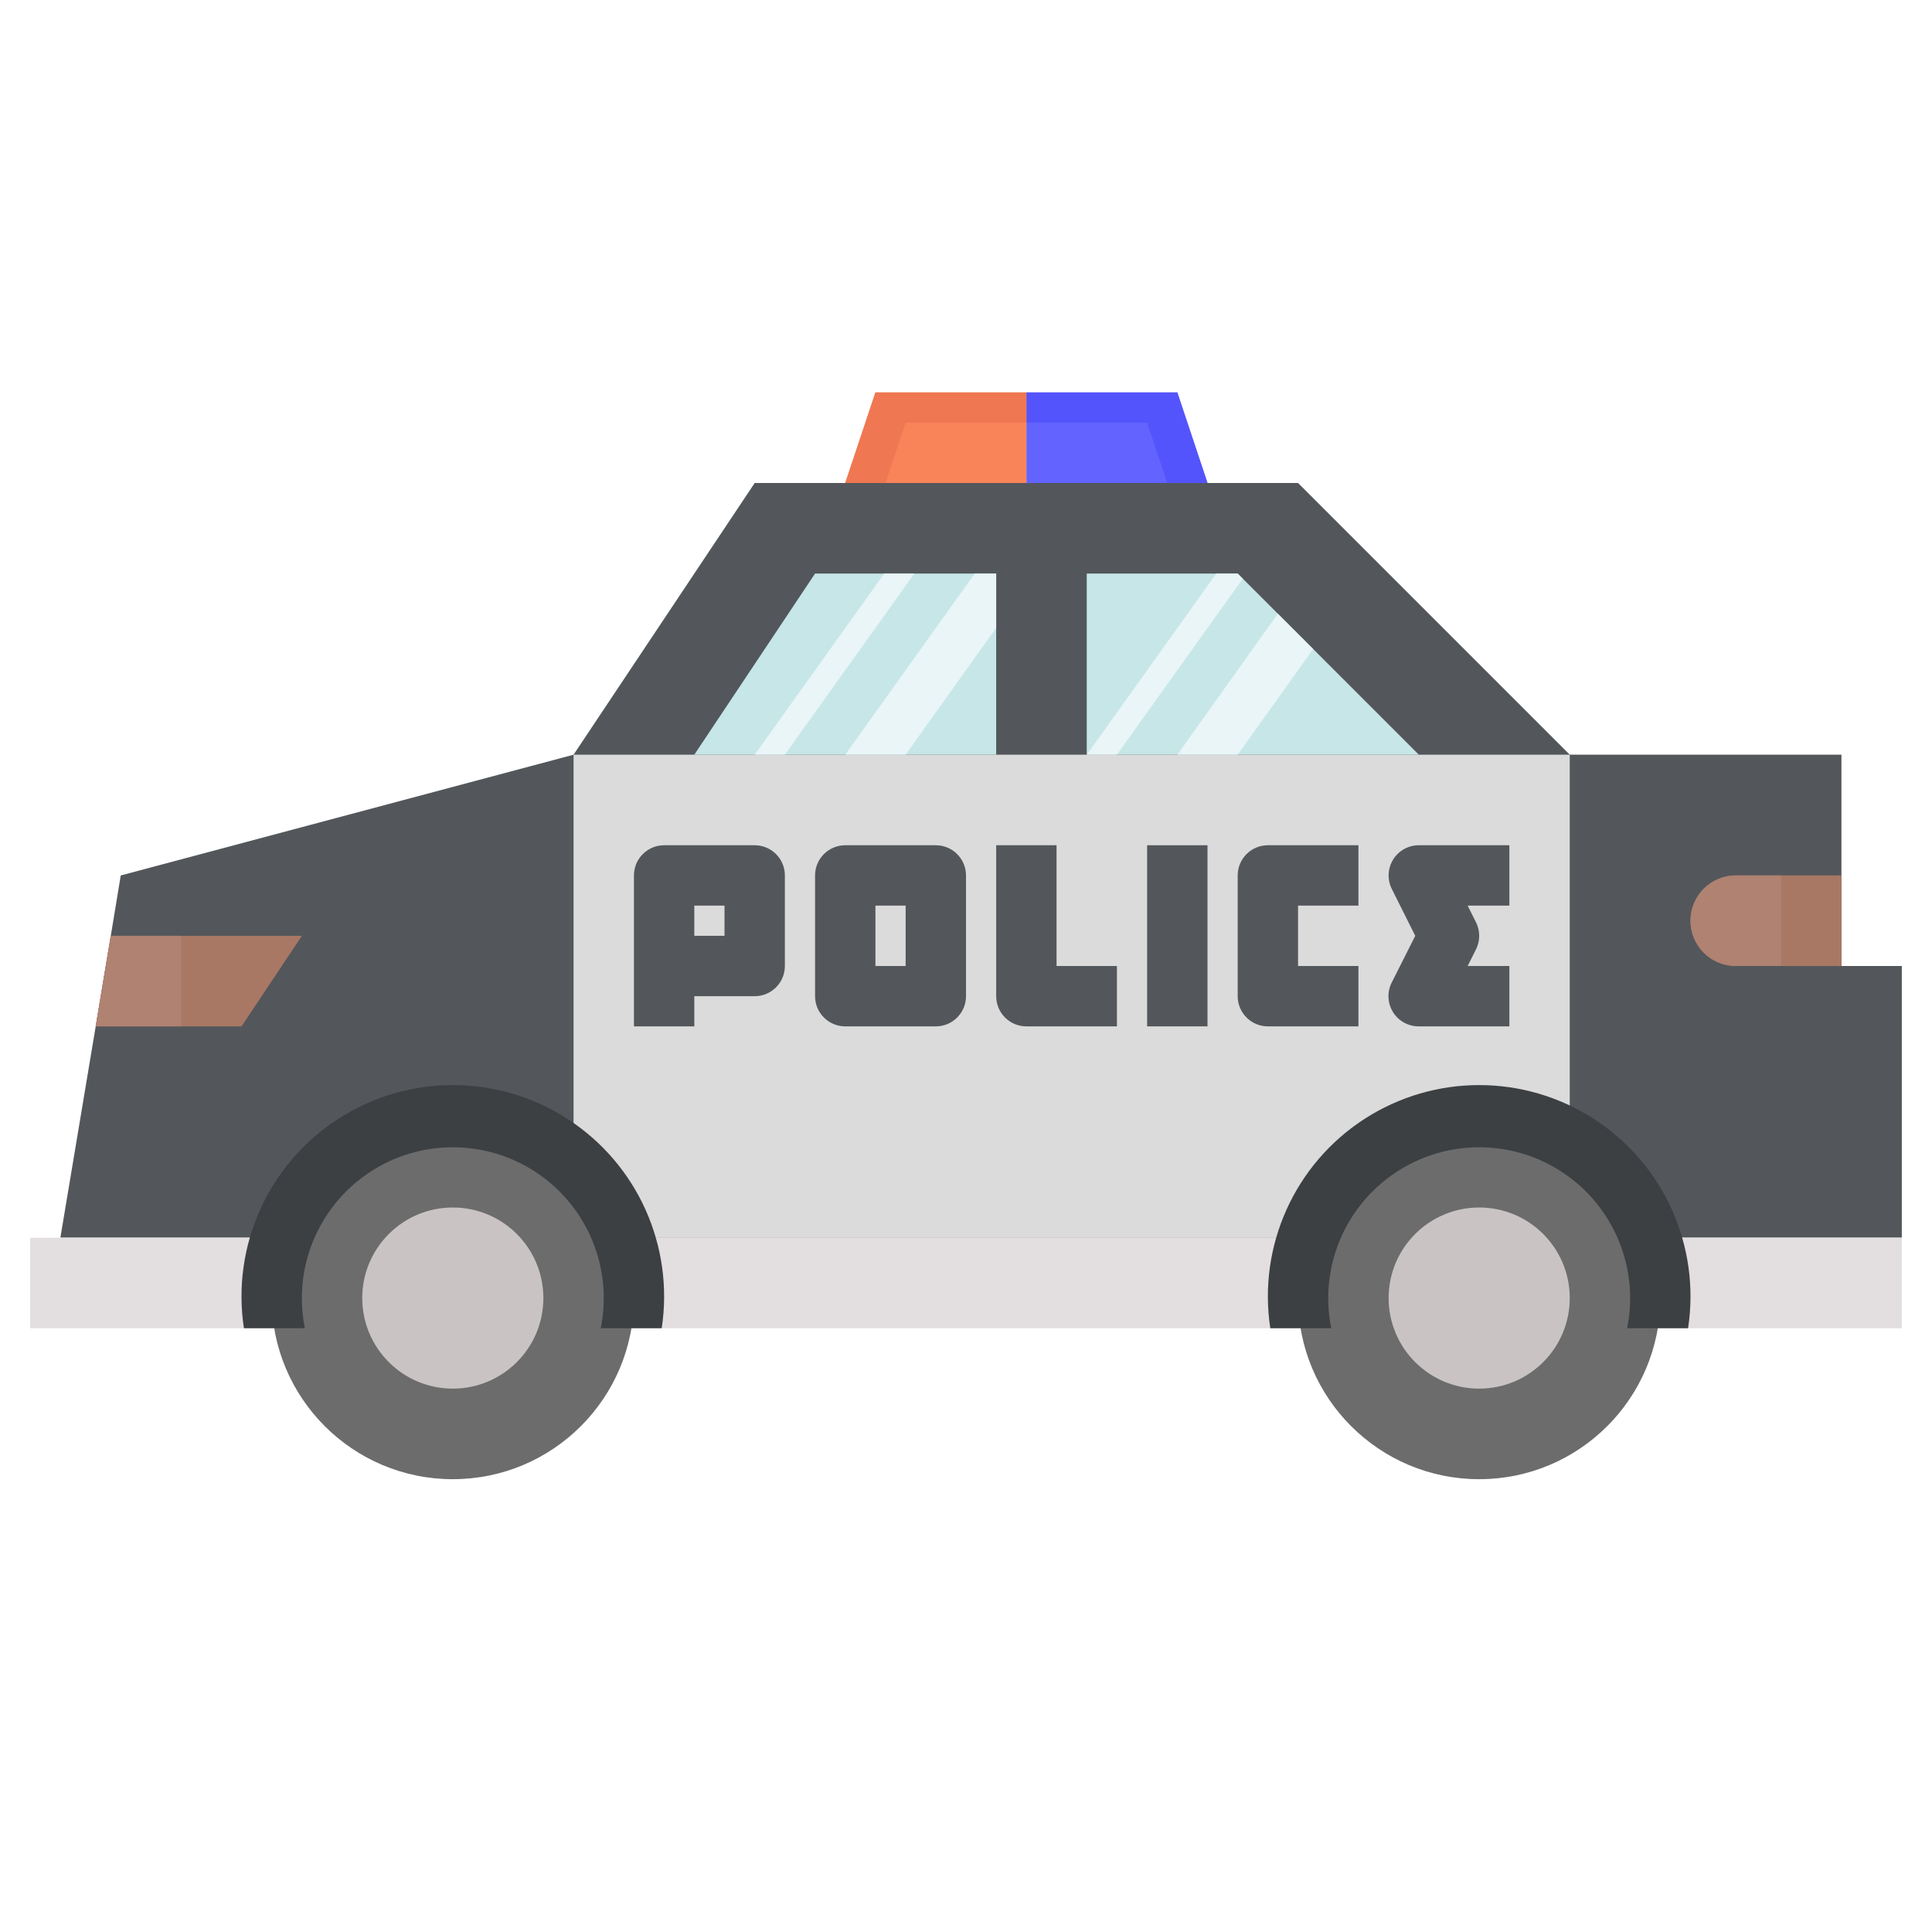
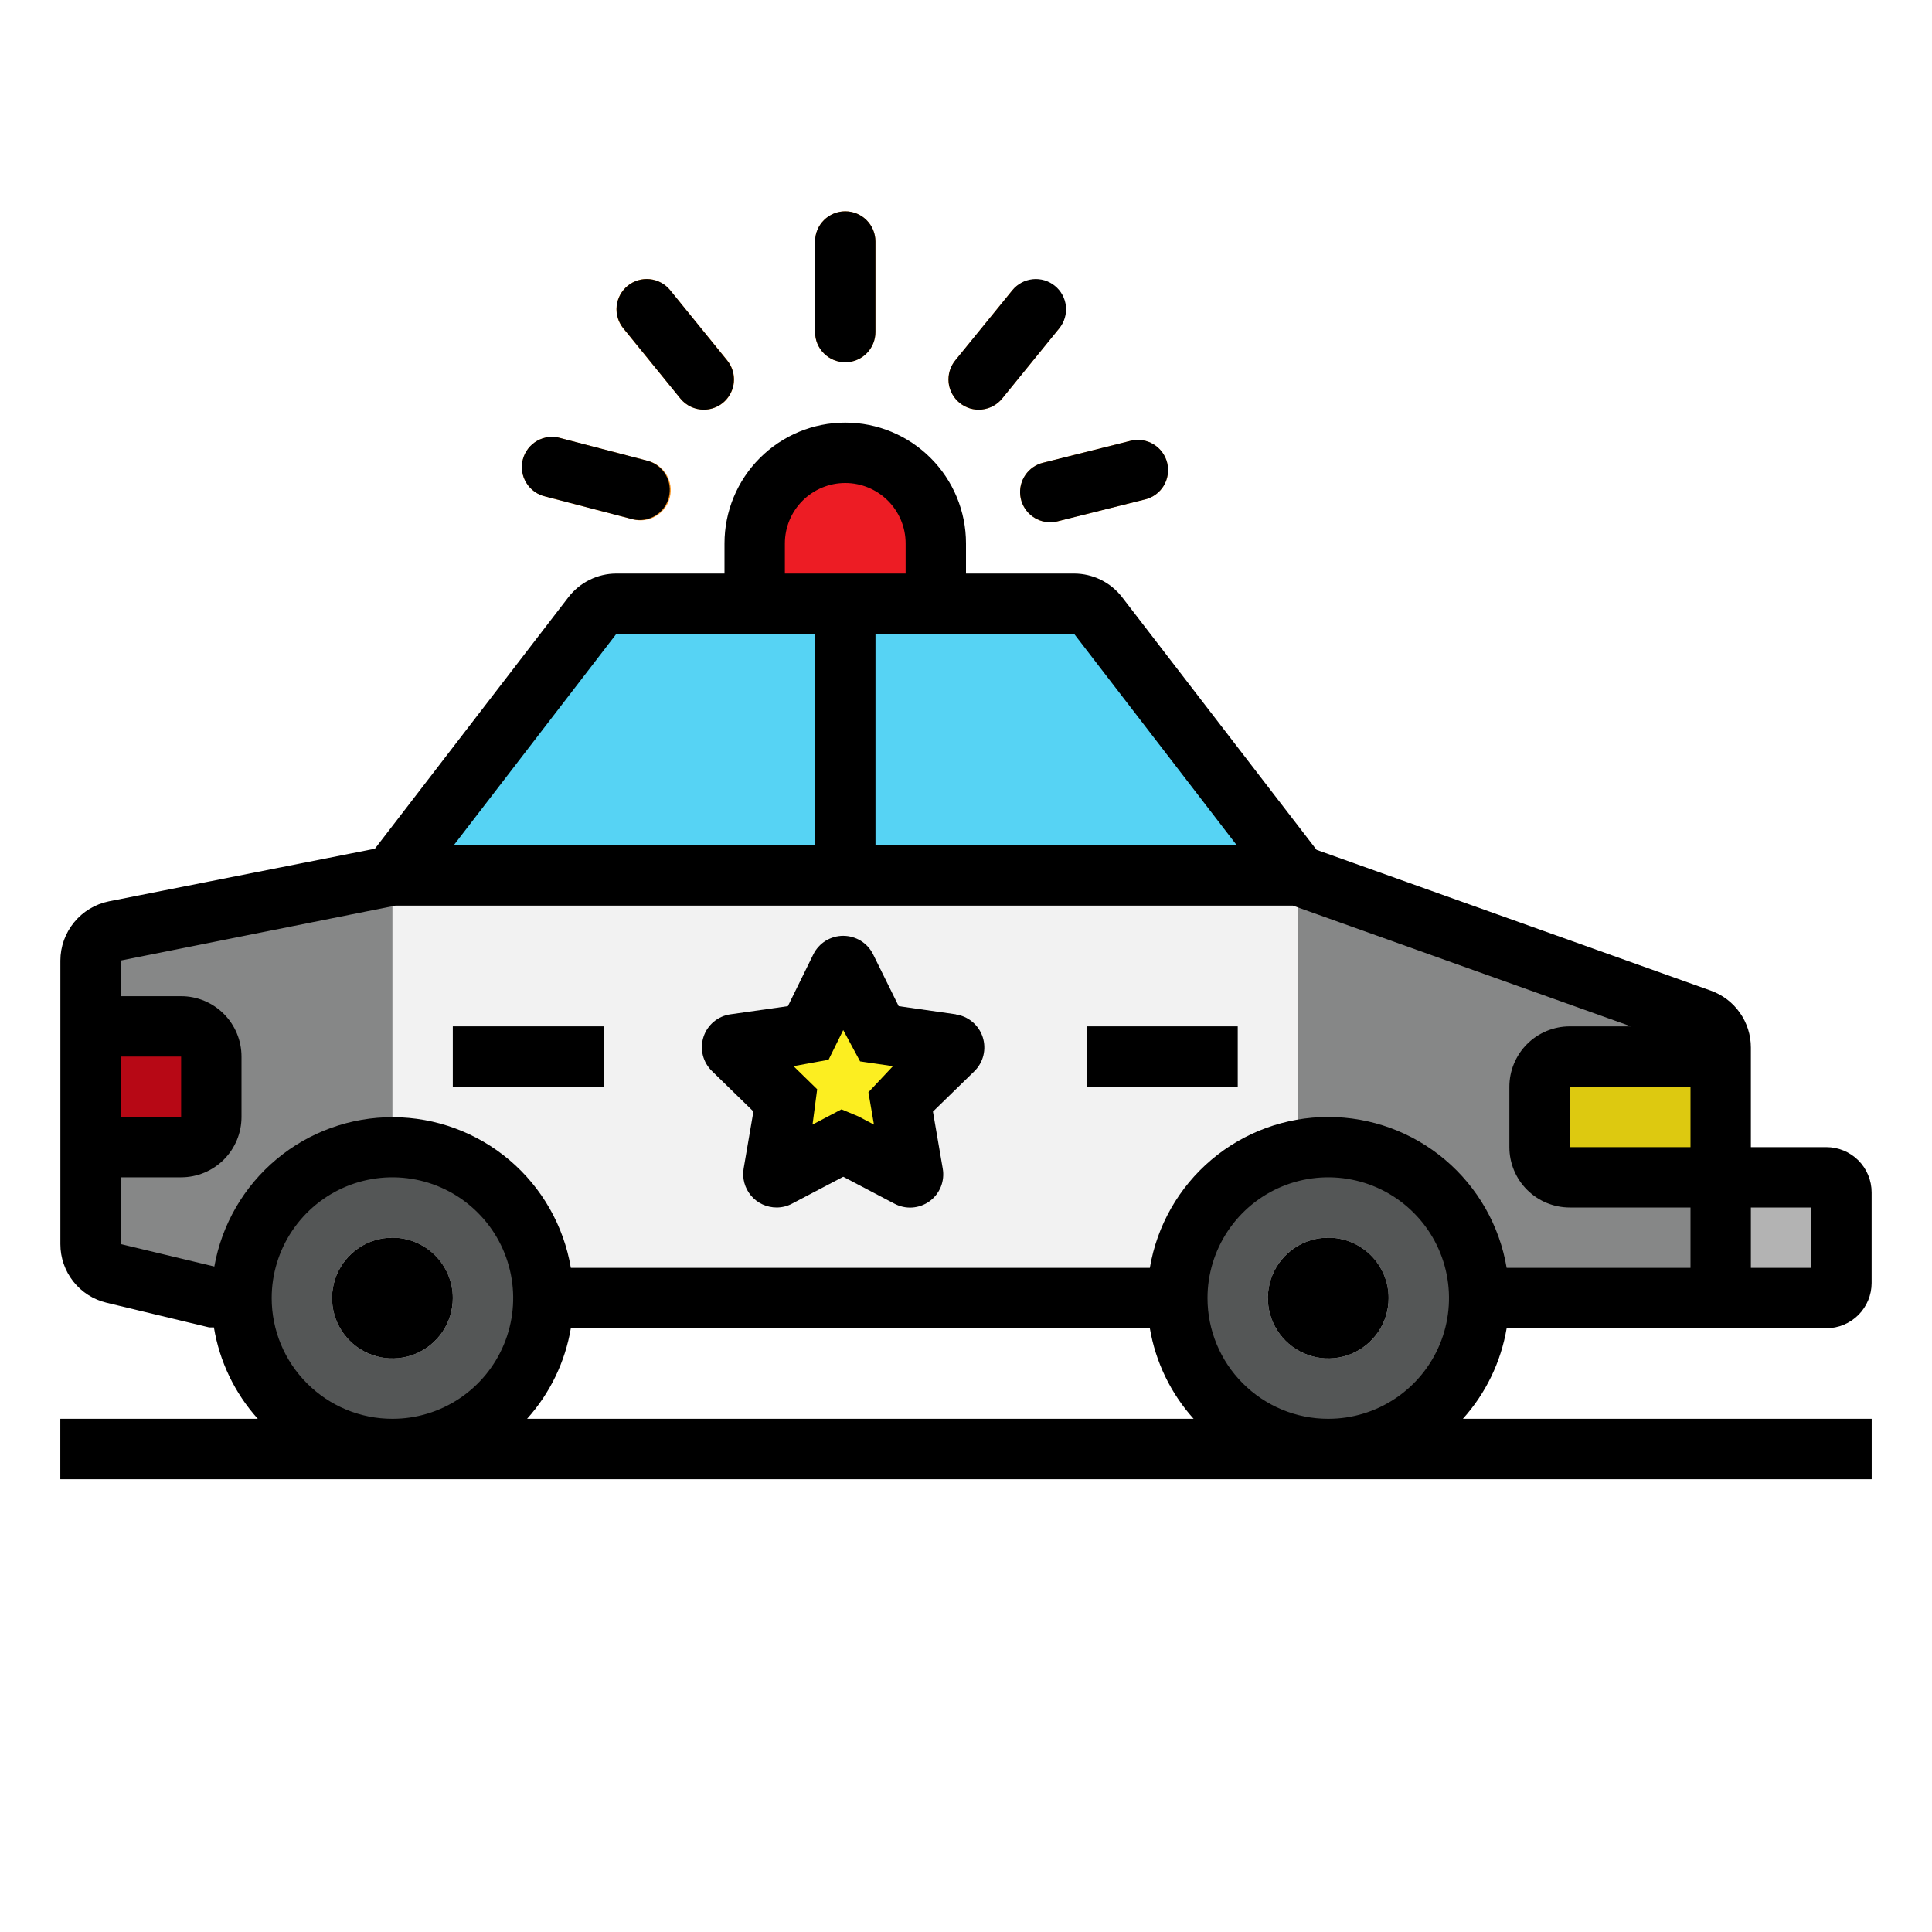
- <svg xmlns="http://www.w3.org/2000/svg" viewBox="0 0 64 64">
-   <g id="_30-police_car" data-name="30-police car">
-     <polygon points="63 32 63 41 2 41 3.17 34 3.67 31 4 29 19 25 25 16 43 16 52 25 61 25 61 32 63 32" style="fill:#53575b" />
-     <rect x="19" y="25" width="33" height="16" style="fill:#dbdbdb" />
-     <polygon points="40 16 34 16 34 13 39 13 40 16" style="fill:#6363ff" />
-     <polygon points="38 14 38.667 16 40 16 39 13 34 13 34 14 38 14" style="fill:#5454fc" />
-     <polygon points="34 16 28 16 29 13 34 13 34 16" style="fill:#f98459" />
-     <polygon points="30 14 34 14 34 13 29 13 28 16 29.333 16 30 14" style="fill:#ef7752" />
-     <polygon points="33 19 33 25 23 25 27 19 33 19" style="fill:#c7e6e8" />
-     <polygon points="30.29 19 26 25 25 25 29.29 19 30.29 19" style="fill:#e9f5f6" />
-     <polygon points="33 19 33 20.8 30 25 28 25 32.29 19 33 19" style="fill:#e9f5f6" />
-     <polygon points="47 25 36 25 36 19 41 19 41.17 19.17 42.33 20.33 43.5 21.5 47 25" style="fill:#c7e6e8" />
-     <polygon points="41.17 19.17 37 25 36 25 40.29 19 41 19 41.17 19.17" style="fill:#e9f5f6" />
-     <polygon points="43.5 21.5 41 25 39 25 42.33 20.33 43.5 21.5" style="fill:#e9f5f6" />
-     <path d="M61,32H57.5A1.5,1.5,0,0,1,56,30.5h0A1.5,1.5,0,0,1,57.5,29H61Z" style="fill:#a87864" />
-     <polygon points="10 31 8 34 3.17 34 3.67 31 10 31" style="fill:#a87864" />
-     <rect x="1" y="41" width="62" height="3" style="fill:#e3dfe0" />
-     <circle cx="15" cy="43" r="6" style="fill:#6c6c6c" />
-     <circle cx="49" cy="43" r="6" style="fill:#6c6c6c" />
-     <circle cx="15" cy="43" r="3" style="fill:#c9c3c3" />
-     <circle cx="49" cy="43" r="3" style="fill:#c9c3c3" />
-     <path d="M23,34H21V29a1,1,0,0,1,1-1h3a1,1,0,0,1,1,1v3a1,1,0,0,1-1,1H23Zm0-3h1V30H23Z" style="fill:#53575b" />
-     <path d="M31,34H28a1,1,0,0,1-1-1V29a1,1,0,0,1,1-1h3a1,1,0,0,1,1,1v4A1,1,0,0,1,31,34Zm-2-2h1V30H29Z" style="fill:#53575b" />
-     <path d="M37,34H34a1,1,0,0,1-1-1V28h2v4h2Z" style="fill:#53575b" />
-     <rect x="38" y="28" width="2" height="6" style="fill:#53575b" />
-     <path d="M45,34H42a1,1,0,0,1-1-1V29a1,1,0,0,1,1-1h3v2H43v2h2Z" style="fill:#53575b" />
-     <path d="M50,34H47a1,1,0,0,1-.9-1.447L46.882,31l-.777-1.553A1,1,0,0,1,47,28h3v2H48.618l.277.553a1,1,0,0,1,0,.894L48.618,32H50Z" style="fill:#53575b" />
-     <path d="M10.1,44a5,5,0,1,1,9.8,0H21.92A7,7,0,1,0,8.08,44Z" style="fill:#3d4042" />
-     <path d="M44.1,44a5,5,0,1,1,9.8,0H55.92a7,7,0,1,0-13.84,0Z" style="fill:#3d4042" />
-     <polygon points="6 31 3.67 31 3.17 34 6 34 6 31" style="fill:#af8272" />
-     <path d="M59,29H57.5a1.5,1.5,0,0,0,0,3H59Z" style="fill:#af8272" />
-   </g>
+ <svg xmlns="http://www.w3.org/2000/svg" width="64" height="64" viewBox="0 0 64 64" fill="none">
+   <path d="M49 43H57V34.7C57 34.494 56.936 34.292 56.817 34.124C56.699 33.955 56.53 33.827 56.336 33.758L43 29H13L3.8 30.839C3.574 30.885 3.371 31.008 3.225 31.187C3.079 31.366 3 31.589 3 31.82V41.212C3 41.437 3.076 41.655 3.215 41.831C3.354 42.007 3.549 42.132 3.767 42.184L7.167 43H49V43Z" fill="#868787" />
+   <path d="M43 29V38.1C41.871 38.331 40.856 38.944 40.127 39.837C39.398 40.73 39 41.847 39 43H18C18 41.674 17.473 40.402 16.535 39.465C15.598 38.527 14.326 38 13 38V29H43Z" fill="#F2F2F2" />
+   <path d="M57 39H60.5C60.633 39 60.76 39.053 60.854 39.146C60.947 39.24 61 39.367 61 39.5V42.5C61 42.633 60.947 42.76 60.854 42.854C60.76 42.947 60.633 43 60.5 43H57V39Z" fill="#B3B3B3" />
+   <path d="M52 35H56C56.265 35 56.52 35.105 56.707 35.293C56.895 35.48 57 35.735 57 36V39H52C51.735 39 51.48 38.895 51.293 38.707C51.105 38.52 51 38.265 51 38V36C51 35.735 51.105 35.48 51.293 35.293C51.48 35.105 51.735 35 52 35Z" fill="#DDC910" />
+   <path d="M43 29H13L19.623 20.39C19.716 20.269 19.836 20.171 19.974 20.103C20.111 20.035 20.262 20 20.415 20H35.584C35.737 20 35.888 20.035 36.026 20.103C36.163 20.17 36.283 20.269 36.377 20.39L43 29Z" fill="#56D3F4" />
+   <path d="M29 19H27V29H29V19Z" fill="#1B89AF" />
+   <path d="M49 43C49 43.946 48.731 44.873 48.225 45.672C47.72 46.472 46.998 47.111 46.143 47.517C45.288 47.922 44.336 48.077 43.397 47.962C42.458 47.848 41.57 47.47 40.837 46.872C40.105 46.273 39.557 45.479 39.257 44.582C38.958 43.684 38.919 42.721 39.145 41.802C39.372 40.883 39.854 40.048 40.537 39.393C41.219 38.737 42.073 38.289 43 38.1C43.329 38.031 43.664 37.998 44 38C45.326 38 46.598 38.527 47.535 39.465C48.473 40.402 49 41.674 49 43Z" fill="#545656" />
+   <path d="M13 48C15.761 48 18 45.761 18 43C18 40.239 15.761 38 13 38C10.239 38 8 40.239 8 43C8 45.761 10.239 48 13 48Z" fill="#545656" />
+   <path d="M13 44C13.552 44 14 43.552 14 43C14 42.448 13.552 42 13 42C12.448 42 12 42.448 12 43C12 43.552 12.448 44 13 44Z" fill="#F2F2F2" />
+   <path d="M13 45C12.604 45 12.218 44.883 11.889 44.663C11.56 44.443 11.304 44.131 11.152 43.765C11.001 43.4 10.961 42.998 11.038 42.61C11.116 42.222 11.306 41.865 11.586 41.586C11.866 41.306 12.222 41.116 12.61 41.038C12.998 40.961 13.4 41.001 13.765 41.152C14.131 41.304 14.443 41.56 14.663 41.889C14.883 42.218 15 42.604 15 43C15 43.53 14.789 44.039 14.414 44.414C14.039 44.789 13.53 45 13 45Z" fill="#F2F2F2" />
+   <path d="M44 44C44.552 44 45 43.552 45 43C45 42.448 44.552 42 44 42C43.448 42 43 42.448 43 43C43 43.552 43.448 44 44 44Z" fill="#F2F2F2" />
+   <path d="M44 45C43.604 45 43.218 44.883 42.889 44.663C42.56 44.443 42.304 44.131 42.152 43.765C42.001 43.4 41.961 42.998 42.038 42.61C42.116 42.222 42.306 41.865 42.586 41.586C42.865 41.306 43.222 41.116 43.61 41.038C43.998 40.961 44.4 41.001 44.765 41.152C45.131 41.304 45.443 41.56 45.663 41.889C45.883 42.218 46 42.604 46 43C46 43.53 45.789 44.039 45.414 44.414C45.039 44.789 44.53 45 44 45Z" fill="#F2F2F2" />
+   <path d="M3 34H6C6.265 34 6.52 34.105 6.707 34.293C6.895 34.48 7 34.735 7 35V37C7 37.265 6.895 37.52 6.707 37.707C6.52 37.895 6.265 38 6 38H3V34Z" fill="#B70815" />
+   <path d="M62 47H2V49H62V47Z" fill="#333333" />
+   <path d="M31 20H25V18C25 17.204 25.316 16.441 25.879 15.879C26.441 15.316 27.204 15 28 15V15C28.796 15 29.559 15.316 30.121 15.879C30.684 16.441 31 17.204 31 18V20Z" fill="#ED1C24" />
+   <path d="M28 12C27.735 12 27.48 11.895 27.293 11.707C27.105 11.52 27 11.265 27 11V8C27 7.735 27.105 7.48 27.293 7.293C27.48 7.105 27.735 7 28 7C28.265 7 28.52 7.105 28.707 7.293C28.895 7.48 29 7.735 29 8V11C29 11.265 28.895 11.52 28.707 11.707C28.52 11.895 28.265 12 28 12Z" fill="#F7931E" />
+   <path d="M32.418 13.571C32.229 13.571 32.044 13.517 31.884 13.416C31.724 13.315 31.597 13.171 31.516 13C31.434 12.829 31.403 12.639 31.426 12.452C31.448 12.264 31.524 12.087 31.643 11.94L33.537 9.613C33.706 9.414 33.947 9.288 34.208 9.264C34.468 9.24 34.727 9.319 34.93 9.485C35.133 9.65 35.264 9.888 35.293 10.148C35.322 10.408 35.249 10.669 35.088 10.875L33.2 13.2C33.106 13.316 32.987 13.41 32.851 13.475C32.716 13.539 32.568 13.572 32.418 13.571V13.571Z" fill="#F7931E" />
+   <path d="M23.313 13.571C23.164 13.571 23.018 13.538 22.883 13.474C22.749 13.41 22.631 13.317 22.537 13.202L20.643 10.875C20.476 10.669 20.397 10.404 20.425 10.14C20.453 9.875 20.584 9.633 20.791 9.466C20.997 9.298 21.262 9.22 21.526 9.247C21.79 9.275 22.033 9.407 22.2 9.613L24.093 11.94C24.212 12.087 24.288 12.264 24.31 12.452C24.333 12.639 24.302 12.829 24.22 13C24.139 13.171 24.012 13.315 23.852 13.416C23.692 13.517 23.507 13.571 23.318 13.571H23.313Z" fill="#F7931E" />
+   <path d="M28.027 32.058L29.081 34.2C29.089 34.215 29.1 34.228 29.114 34.238C29.128 34.248 29.144 34.255 29.161 34.257L31.518 34.6C31.539 34.601 31.558 34.608 31.575 34.62C31.591 34.632 31.604 34.65 31.61 34.669C31.616 34.689 31.616 34.71 31.61 34.729C31.604 34.749 31.592 34.766 31.576 34.779L29.87 36.436C29.858 36.448 29.849 36.463 29.844 36.479C29.839 36.495 29.837 36.512 29.84 36.529L30.24 38.877C30.243 38.896 30.241 38.916 30.233 38.934C30.226 38.952 30.213 38.968 30.198 38.979C30.182 38.991 30.163 38.998 30.143 38.999C30.124 39.001 30.104 38.997 30.087 38.988L27.979 37.879C27.964 37.871 27.947 37.866 27.929 37.866C27.912 37.866 27.894 37.871 27.879 37.879L25.771 38.988C25.754 38.999 25.734 39.005 25.713 39.005C25.693 39.005 25.673 38.998 25.656 38.986C25.639 38.974 25.627 38.957 25.62 38.937C25.614 38.918 25.613 38.897 25.619 38.877L26.019 36.529C26.022 36.512 26.021 36.495 26.016 36.478C26.011 36.462 26.002 36.448 25.989 36.436L24.29 34.774C24.274 34.761 24.262 34.744 24.256 34.724C24.25 34.705 24.25 34.684 24.256 34.664C24.262 34.645 24.275 34.627 24.291 34.615C24.308 34.603 24.327 34.596 24.348 34.595L26.706 34.252C26.723 34.249 26.739 34.243 26.752 34.233C26.766 34.223 26.777 34.21 26.785 34.195L27.839 32.058C27.846 32.039 27.859 32.022 27.876 32.01C27.892 31.998 27.913 31.992 27.933 31.992C27.953 31.992 27.974 31.998 27.99 32.01C28.007 32.022 28.02 32.039 28.027 32.058Z" fill="#FCEE21" />
+   <path d="M41 34H36V36H41V34Z" fill="#B3B3B3" />
+   <path d="M20 34H15V36H20V34Z" fill="#B3B3B3" />
+   <path d="M34.79 17.3C34.546 17.3 34.311 17.21 34.128 17.049C33.946 16.887 33.828 16.664 33.799 16.422C33.769 16.18 33.829 15.935 33.967 15.734C34.105 15.533 34.311 15.389 34.548 15.33L37.458 14.601C37.715 14.539 37.985 14.58 38.211 14.717C38.437 14.853 38.6 15.074 38.664 15.33C38.728 15.586 38.688 15.857 38.554 16.084C38.419 16.311 38.2 16.475 37.944 16.541L35.034 17.269C34.954 17.29 34.872 17.3 34.79 17.3Z" fill="#F7931E" />
+   <path d="M21.226 17.237C21.141 17.237 21.056 17.226 20.974 17.205L18.074 16.449C17.943 16.42 17.818 16.366 17.709 16.288C17.599 16.21 17.506 16.111 17.436 15.996C17.365 15.882 17.318 15.754 17.298 15.621C17.278 15.488 17.285 15.352 17.319 15.222C17.353 15.092 17.412 14.97 17.494 14.863C17.576 14.756 17.679 14.667 17.796 14.601C17.913 14.535 18.042 14.493 18.176 14.478C18.31 14.463 18.445 14.476 18.574 14.514L21.474 15.27C21.709 15.332 21.913 15.477 22.049 15.678C22.184 15.88 22.242 16.123 22.211 16.364C22.18 16.605 22.063 16.826 21.881 16.987C21.699 17.147 21.465 17.236 21.222 17.237H21.226Z" fill="#F7931E" />
+   <path d="M60.5 38H58V34.7C58 34.288 57.873 33.885 57.635 33.548C57.398 33.21 57.062 32.955 56.673 32.816L43.613 28.152L37.17 19.781C36.983 19.539 36.742 19.342 36.467 19.207C36.193 19.072 35.89 19.001 35.584 19H32V18C32 16.939 31.579 15.922 30.828 15.172C30.078 14.421 29.061 14 28 14C26.939 14 25.922 14.421 25.172 15.172C24.421 15.922 24 16.939 24 18V19H20.416C20.11 19.001 19.808 19.071 19.533 19.207C19.258 19.342 19.018 19.539 18.831 19.781L12.419 28.115L3.607 29.858C3.154 29.95 2.747 30.195 2.455 30.553C2.162 30.91 2.001 31.357 2 31.819V41.212C1.999 41.661 2.15 42.098 2.428 42.451C2.706 42.804 3.096 43.052 3.533 43.156L6.933 43.973H7.086C7.271 45.1 7.776 46.151 8.54 47H2V49H62V47H48.46C49.218 46.158 49.721 45.117 49.91 44H60.5C60.898 44 61.279 43.842 61.561 43.561C61.842 43.279 62 42.898 62 42.5V39.5C62 39.102 61.842 38.721 61.561 38.439C61.279 38.158 60.898 38 60.5 38V38ZM56 38H52V36H56V38ZM35.584 21L40.969 28H29V21H35.584ZM26 18C26 17.47 26.211 16.961 26.586 16.586C26.961 16.211 27.47 16 28 16C28.53 16 29.039 16.211 29.414 16.586C29.789 16.961 30 17.47 30 18V19H26V18ZM20.416 21H27V28H15.031L20.416 21ZM4 35H6V37H4V35ZM9 43C9 42.209 9.235 41.435 9.674 40.778C10.114 40.12 10.738 39.607 11.469 39.304C12.2 39.002 13.004 38.922 13.78 39.077C14.556 39.231 15.269 39.612 15.828 40.172C16.388 40.731 16.769 41.444 16.923 42.22C17.078 42.996 16.998 43.8 16.695 44.531C16.393 45.262 15.88 45.886 15.222 46.326C14.565 46.765 13.791 47 13 47C11.939 47 10.922 46.579 10.172 45.828C9.421 45.078 9 44.061 9 43ZM18.91 44H38.09C38.279 45.117 38.782 46.158 39.54 47H17.46C18.218 46.158 18.721 45.117 18.91 44ZM40 43C40 42.209 40.235 41.435 40.674 40.778C41.114 40.12 41.738 39.607 42.469 39.304C43.2 39.002 44.004 38.922 44.78 39.077C45.556 39.231 46.269 39.612 46.828 40.172C47.388 40.731 47.769 41.444 47.923 42.22C48.078 42.996 47.998 43.8 47.696 44.531C47.393 45.262 46.88 45.886 46.222 46.326C45.565 46.765 44.791 47 44 47C42.939 47 41.922 46.579 41.172 45.828C40.421 45.078 40 44.061 40 43ZM49.91 42C49.675 40.602 48.952 39.334 47.87 38.418C46.788 37.503 45.417 37.001 44 37.001C42.583 37.001 41.212 37.503 40.13 38.418C39.048 39.334 38.325 40.602 38.09 42H18.91C18.674 40.608 17.954 39.343 16.878 38.43C15.801 37.517 14.436 37.013 13.024 37.008C11.612 37.002 10.243 37.495 9.16 38.401C8.076 39.306 7.346 40.565 7.1 41.955L4 41.212V39H6C6.53 39 7.039 38.789 7.414 38.414C7.789 38.039 8 37.53 8 37V35C8 34.47 7.789 33.961 7.414 33.586C7.039 33.211 6.53 33 6 33H4V31.819L13.1 30H42.827L54.027 34H52C51.47 34 50.961 34.211 50.586 34.586C50.211 34.961 50 35.47 50 36V38C50 38.53 50.211 39.039 50.586 39.414C50.961 39.789 51.47 40 52 40H56V42H49.91ZM60 42H58V40H60V42Z" fill="black" />
+   <path d="M13 41C12.604 41 12.218 41.117 11.889 41.337C11.56 41.557 11.304 41.869 11.152 42.235C11.001 42.6 10.961 43.002 11.038 43.39C11.116 43.778 11.306 44.135 11.586 44.414C11.866 44.694 12.222 44.884 12.61 44.962C12.998 45.039 13.4 44.999 13.765 44.848C14.131 44.696 14.443 44.44 14.663 44.111C14.883 43.782 15 43.396 15 43C15 42.47 14.789 41.961 14.414 41.586C14.039 41.211 13.53 41 13 41ZM13 44V43V44Z" fill="black" />
+   <path d="M44 41C43.604 41 43.218 41.117 42.889 41.337C42.56 41.557 42.304 41.869 42.152 42.235C42.001 42.6 41.961 43.002 42.038 43.39C42.116 43.778 42.306 44.135 42.586 44.414C42.865 44.694 43.222 44.884 43.61 44.962C43.998 45.039 44.4 44.999 44.765 44.848C45.131 44.696 45.443 44.44 45.663 44.111C45.883 43.782 46 43.396 46 43C46 42.47 45.789 41.961 45.414 41.586C45.039 41.211 44.53 41 44 41ZM44 44V43V44Z" fill="black" />
+   <path d="M27 8V11C27 11.265 27.105 11.52 27.293 11.707C27.48 11.895 27.735 12 28 12C28.265 12 28.52 11.895 28.707 11.707C28.895 11.52 29 11.265 29 11V8C29 7.735 28.895 7.48 28.707 7.293C28.52 7.105 28.265 7 28 7C27.735 7 27.48 7.105 27.293 7.293C27.105 7.48 27 7.735 27 8Z" fill="black" />
+   <path d="M34.944 9.469C34.842 9.386 34.725 9.324 34.599 9.286C34.473 9.249 34.341 9.236 34.211 9.25C34.08 9.263 33.953 9.302 33.838 9.364C33.722 9.427 33.62 9.511 33.537 9.613L31.643 11.94C31.476 12.146 31.398 12.411 31.425 12.675C31.453 12.939 31.585 13.181 31.791 13.348C31.998 13.516 32.262 13.594 32.526 13.566C32.791 13.538 33.033 13.406 33.2 13.2L35.093 10.873C35.259 10.667 35.337 10.403 35.309 10.14C35.281 9.877 35.15 9.636 34.944 9.469V9.469Z" fill="black" />
+   <path d="M23.313 13.571C23.502 13.571 23.687 13.517 23.847 13.416C24.006 13.315 24.134 13.171 24.215 13C24.297 12.829 24.328 12.639 24.305 12.452C24.282 12.264 24.207 12.087 24.088 11.94L22.2 9.613C22.117 9.511 22.015 9.426 21.899 9.364C21.784 9.302 21.657 9.263 21.526 9.249C21.396 9.236 21.264 9.248 21.138 9.286C21.012 9.323 20.895 9.385 20.793 9.468C20.691 9.551 20.607 9.653 20.544 9.768C20.482 9.884 20.443 10.011 20.429 10.141C20.402 10.405 20.481 10.669 20.648 10.875L22.537 13.2C22.631 13.316 22.749 13.409 22.883 13.473C23.017 13.537 23.164 13.571 23.313 13.571Z" fill="black" />
+   <path d="M31.662 33.6L29.77 33.33L28.924 31.616C28.833 31.431 28.692 31.275 28.517 31.166C28.341 31.058 28.139 31 27.933 31C27.727 31 27.525 31.058 27.349 31.166C27.174 31.275 27.033 31.431 26.942 31.616L26.1 33.33L24.2 33.6C23.995 33.628 23.802 33.714 23.644 33.846C23.485 33.979 23.367 34.154 23.304 34.35C23.24 34.547 23.233 34.758 23.283 34.958C23.334 35.159 23.44 35.341 23.589 35.484L24.958 36.819L24.635 38.704C24.607 38.863 24.615 39.026 24.657 39.182C24.699 39.338 24.775 39.483 24.879 39.607C24.983 39.73 25.113 39.83 25.259 39.897C25.406 39.965 25.566 40 25.727 40C25.906 40 26.083 39.956 26.241 39.871L27.933 38.982L29.621 39.869C29.803 39.968 30.01 40.014 30.217 40.001C30.424 39.987 30.623 39.916 30.791 39.794C30.959 39.673 31.089 39.506 31.167 39.314C31.244 39.121 31.266 38.911 31.229 38.707L30.905 36.823L32.275 35.488C32.422 35.344 32.527 35.162 32.576 34.962C32.625 34.761 32.617 34.552 32.554 34.356C32.49 34.16 32.373 33.986 32.215 33.853C32.057 33.72 31.866 33.634 31.662 33.604V33.6ZM28.951 37.254L28.435 36.982L27.876 36.748L26.916 37.253L27.07 36.083L26.287 35.318L27.447 35.106L27.933 34.122L28.492 35.16L29.58 35.318L28.767 36.183L28.951 37.254Z" fill="black" />
+   <path d="M41 34H36V36H41V34Z" fill="black" />
+   <path d="M20 34H15V36H20V34Z" fill="black" />
+   <path d="M34.79 17.3C34.872 17.3 34.954 17.29 35.034 17.269L37.944 16.541C38.2 16.475 38.419 16.311 38.554 16.084C38.688 15.857 38.728 15.586 38.664 15.33C38.6 15.074 38.437 14.853 38.211 14.717C37.985 14.58 37.715 14.539 37.458 14.601L34.548 15.33C34.311 15.389 34.105 15.533 33.967 15.734C33.829 15.935 33.769 16.18 33.799 16.422C33.828 16.664 33.946 16.887 34.128 17.049C34.311 17.21 34.546 17.3 34.79 17.3V17.3Z" fill="black" />
+   <path d="M18.574 14.514C18.445 14.476 18.31 14.463 18.176 14.478C18.042 14.493 17.913 14.535 17.796 14.601C17.679 14.667 17.576 14.756 17.494 14.863C17.412 14.97 17.353 15.092 17.319 15.222C17.285 15.352 17.278 15.488 17.298 15.621C17.318 15.754 17.365 15.882 17.436 15.996C17.506 16.111 17.599 16.21 17.709 16.288C17.818 16.366 17.943 16.42 18.074 16.449L20.974 17.205C21.227 17.26 21.491 17.215 21.711 17.08C21.931 16.944 22.091 16.729 22.155 16.478C22.22 16.228 22.185 15.962 22.058 15.737C21.931 15.511 21.722 15.344 21.474 15.27L18.574 14.514Z" fill="black" />
</svg>
